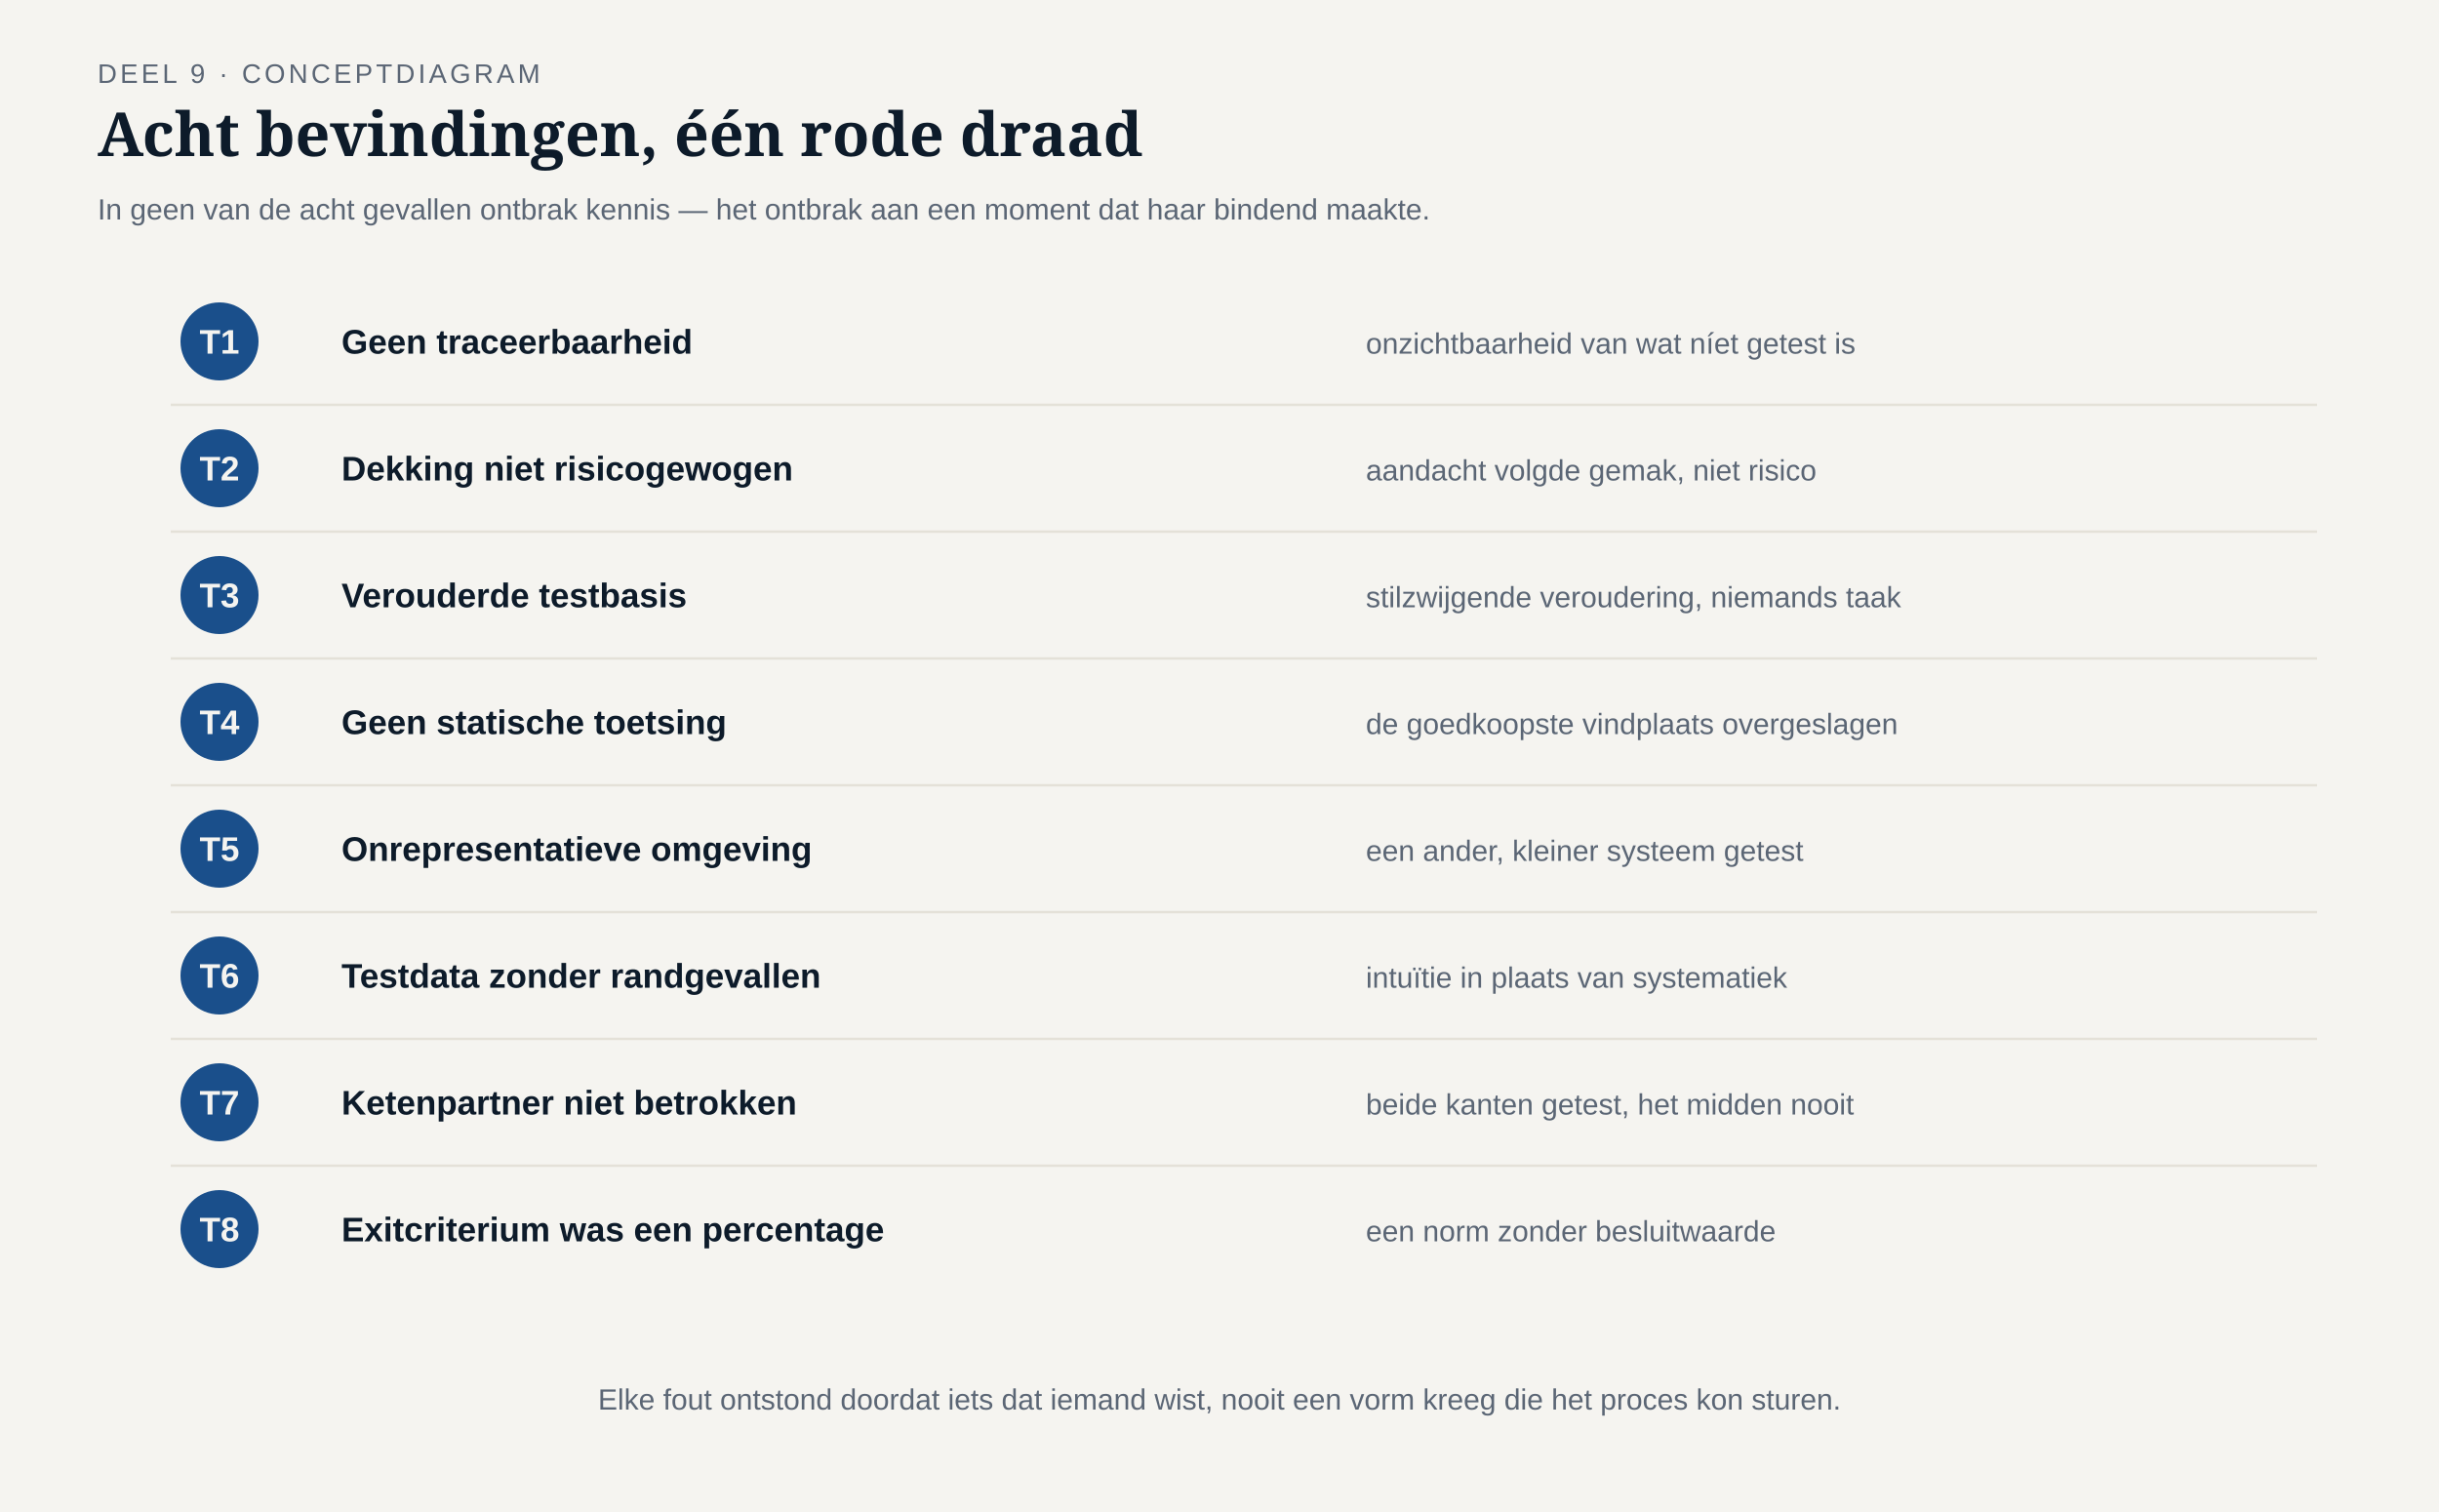
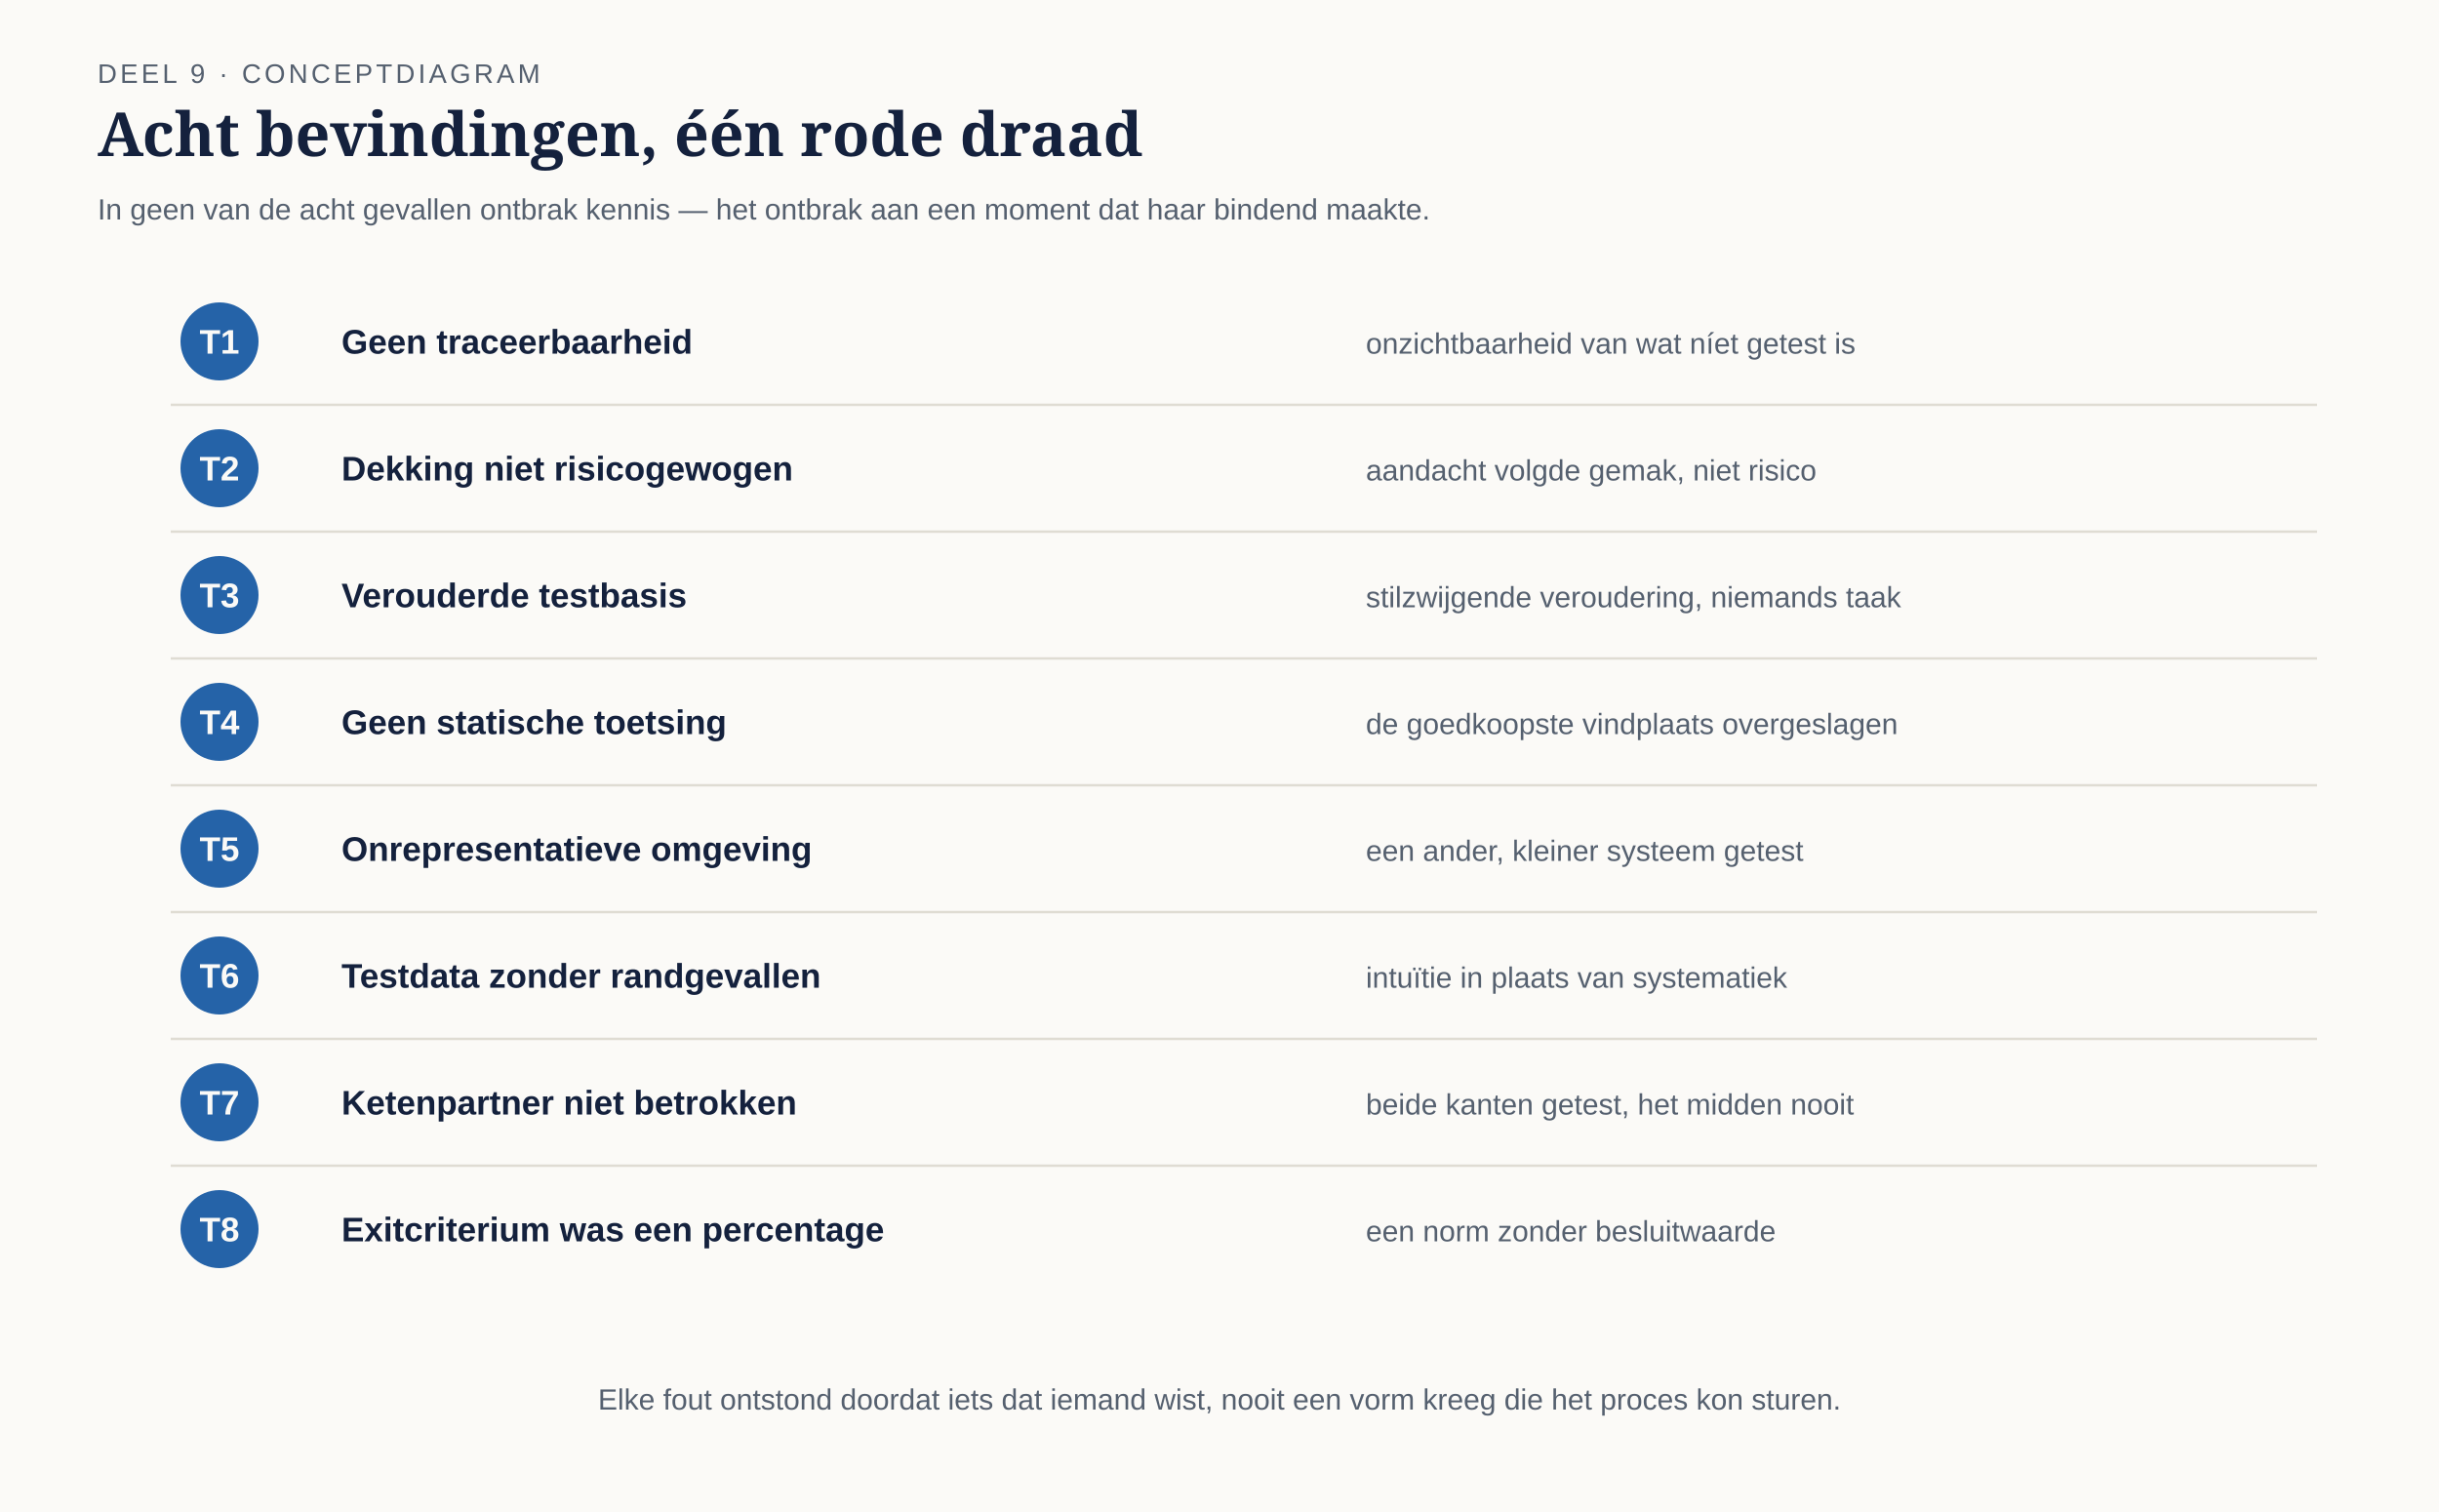
<svg xmlns="http://www.w3.org/2000/svg" viewBox="0 0 1000 620" font-family="'DM Sans', Arial, sans-serif" width="1000" height="620" preserveAspectRatio="xMidYMid meet">
  <defs>
    <style>
-       .paper { fill:#F5F4F0; }
-       .blue-line { stroke:#1A4F8B; }
-       .blue-fill { fill:#C5D8F0; }
-       .blue-mid { fill:#8AAFD4; }
-       .blue-dark { fill:#1A4F8B; }
-       .amber { stroke:#E8A020; }
-       .amber-fill { fill:#E8A020; }
-       .label { font-size:14px; font-weight:700; fill:#0D1B2A; }
-       .label-light { font-size:14px; font-weight:700; fill:#F5F4F0; }
-       .sub { font-size:12px; fill:#5B6675; }
-       .sub-light { font-size:12px; fill:#E4E1D8; }
-       .title { font-family:'Cormorant Garamond', Georgia, serif; font-size:25px; fill:#0D1B2A; font-weight:600; }
-       .kicker { font-size:11px; fill:#5B6675; letter-spacing:.12em; }
-       .arrow { stroke:#5B6675; stroke-width:1.5; fill:none; marker-end:url(#arr); }
-       .arrow-b { stroke:#1A4F8B; stroke-width:2; fill:none; marker-end:url(#arrb); }
+       .paper { fill:#FBFAF7; }
+       .blue-line { stroke:#2563A8; }
+       .blue-fill { fill:#CBDCEF; }
+       .blue-mid { fill:#6FA3D6; }
+       .blue-dark { fill:#2563A8; }
+       .amber { stroke:#E9A13B; }
+       .amber-fill { fill:#E9A13B; }
+       .label { font-size:14px; font-weight:700; fill:#14213D; }
+       .label-light { font-size:14px; font-weight:700; fill:#FBFAF7; }
+       .sub { font-size:12px; fill:#55606F; }
+       .sub-light { font-size:12px; fill:#DFDCD3; }
+       .title { font-family:'Cormorant Garamond', Georgia, serif; font-size:25px; fill:#14213D; font-weight:600; }
+       .kicker { font-size:11px; fill:#55606F; letter-spacing:.12em; }
+       .arrow { stroke:#55606F; stroke-width:1.5; fill:none; marker-end:url(#arr); }
+       .arrow-b { stroke:#2563A8; stroke-width:2; fill:none; marker-end:url(#arrb); }
      .mono { font-family: 'Courier New', monospace; }
</style>
    <marker id="arr" markerWidth="10" markerHeight="10" refX="6" refY="3" orient="auto">
-       <path d="M0,0 L6,3 L0,6 Z" fill="#5B6675" />
+       <path d="M0,0 L6,3 L0,6 Z" fill="#55606F" />
    </marker>
    <marker id="arrb" markerWidth="10" markerHeight="10" refX="6" refY="3" orient="auto">
-       <path d="M0,0 L6,3 L0,6 Z" fill="#1A4F8B" />
+       <path d="M0,0 L6,3 L0,6 Z" fill="#2563A8" />
    </marker>
    <marker id="arramb" markerWidth="10" markerHeight="10" refX="6" refY="3" orient="auto">
-       <path d="M0,0 L6,3 L0,6 Z" fill="#8A5A0E" />
+       <path d="M0,0 L6,3 L0,6 Z" fill="#9A5F0D" />
    </marker>
  </defs>
  <rect width="1000" height="620" class="paper" />
  <text x="40" y="34" class="kicker">DEEL 9 · CONCEPTDIAGRAM</text>
  <text x="40" y="64" class="title">Acht bevindingen, één rode draad</text>
  <text x="40" y="90" class="sub">In geen van de acht gevallen ontbrak kennis — het ontbrak aan een moment dat haar bindend maakte.</text>
-   <circle cx="90" cy="140" r="16" fill="#1A4F8B" />
+   <circle cx="90" cy="140" r="16" fill="#2563A8" />
  <text x="90" y="145" class="label-light" text-anchor="middle" font-weight="700" font-size="14">T1</text>
  <text x="140" y="145" class="label" font-size="13">Geen traceerbaarheid</text>
-   <text x="560" y="145" class="sub" font-size="11.5" fill="#8A5A0E">onzichtbaarheid van wat níet getest is</text>
-   <line x1="70" y1="166" x2="950" y2="166" stroke="#E4E1D8" stroke-width="1" />
-   <circle cx="90" cy="192" r="16" fill="#1A4F8B" />
+   <text x="560" y="145" class="sub" font-size="11.5" fill="#9A5F0D">onzichtbaarheid van wat níet getest is</text>
+   <line x1="70" y1="166" x2="950" y2="166" stroke="#DFDCD3" stroke-width="1" />
+   <circle cx="90" cy="192" r="16" fill="#2563A8" />
  <text x="90" y="197" class="label-light" text-anchor="middle" font-weight="700" font-size="14">T2</text>
  <text x="140" y="197" class="label" font-size="13">Dekking niet risicogewogen</text>
-   <text x="560" y="197" class="sub" font-size="11.5" fill="#8A5A0E">aandacht volgde gemak, niet risico</text>
-   <line x1="70" y1="218" x2="950" y2="218" stroke="#E4E1D8" stroke-width="1" />
-   <circle cx="90" cy="244" r="16" fill="#1A4F8B" />
+   <text x="560" y="197" class="sub" font-size="11.5" fill="#9A5F0D">aandacht volgde gemak, niet risico</text>
+   <line x1="70" y1="218" x2="950" y2="218" stroke="#DFDCD3" stroke-width="1" />
+   <circle cx="90" cy="244" r="16" fill="#2563A8" />
  <text x="90" y="249" class="label-light" text-anchor="middle" font-weight="700" font-size="14">T3</text>
  <text x="140" y="249" class="label" font-size="13">Verouderde testbasis</text>
-   <text x="560" y="249" class="sub" font-size="11.5" fill="#8A5A0E">stilzwijgende veroudering, niemands taak</text>
-   <line x1="70" y1="270" x2="950" y2="270" stroke="#E4E1D8" stroke-width="1" />
-   <circle cx="90" cy="296" r="16" fill="#1A4F8B" />
+   <text x="560" y="249" class="sub" font-size="11.5" fill="#9A5F0D">stilzwijgende veroudering, niemands taak</text>
+   <line x1="70" y1="270" x2="950" y2="270" stroke="#DFDCD3" stroke-width="1" />
+   <circle cx="90" cy="296" r="16" fill="#2563A8" />
  <text x="90" y="301" class="label-light" text-anchor="middle" font-weight="700" font-size="14">T4</text>
  <text x="140" y="301" class="label" font-size="13">Geen statische toetsing</text>
-   <text x="560" y="301" class="sub" font-size="11.5" fill="#8A5A0E">de goedkoopste vindplaats overgeslagen</text>
-   <line x1="70" y1="322" x2="950" y2="322" stroke="#E4E1D8" stroke-width="1" />
-   <circle cx="90" cy="348" r="16" fill="#1A4F8B" />
+   <text x="560" y="301" class="sub" font-size="11.5" fill="#9A5F0D">de goedkoopste vindplaats overgeslagen</text>
+   <line x1="70" y1="322" x2="950" y2="322" stroke="#DFDCD3" stroke-width="1" />
+   <circle cx="90" cy="348" r="16" fill="#2563A8" />
  <text x="90" y="353" class="label-light" text-anchor="middle" font-weight="700" font-size="14">T5</text>
  <text x="140" y="353" class="label" font-size="13">Onrepresentatieve omgeving</text>
-   <text x="560" y="353" class="sub" font-size="11.5" fill="#8A5A0E">een ander, kleiner systeem getest</text>
-   <line x1="70" y1="374" x2="950" y2="374" stroke="#E4E1D8" stroke-width="1" />
-   <circle cx="90" cy="400" r="16" fill="#1A4F8B" />
+   <text x="560" y="353" class="sub" font-size="11.5" fill="#9A5F0D">een ander, kleiner systeem getest</text>
+   <line x1="70" y1="374" x2="950" y2="374" stroke="#DFDCD3" stroke-width="1" />
+   <circle cx="90" cy="400" r="16" fill="#2563A8" />
  <text x="90" y="405" class="label-light" text-anchor="middle" font-weight="700" font-size="14">T6</text>
  <text x="140" y="405" class="label" font-size="13">Testdata zonder randgevallen</text>
-   <text x="560" y="405" class="sub" font-size="11.5" fill="#8A5A0E">intuïtie in plaats van systematiek</text>
-   <line x1="70" y1="426" x2="950" y2="426" stroke="#E4E1D8" stroke-width="1" />
-   <circle cx="90" cy="452" r="16" fill="#1A4F8B" />
+   <text x="560" y="405" class="sub" font-size="11.5" fill="#9A5F0D">intuïtie in plaats van systematiek</text>
+   <line x1="70" y1="426" x2="950" y2="426" stroke="#DFDCD3" stroke-width="1" />
+   <circle cx="90" cy="452" r="16" fill="#2563A8" />
  <text x="90" y="457" class="label-light" text-anchor="middle" font-weight="700" font-size="14">T7</text>
  <text x="140" y="457" class="label" font-size="13">Ketenpartner niet betrokken</text>
-   <text x="560" y="457" class="sub" font-size="11.5" fill="#8A5A0E">beide kanten getest, het midden nooit</text>
-   <line x1="70" y1="478" x2="950" y2="478" stroke="#E4E1D8" stroke-width="1" />
-   <circle cx="90" cy="504" r="16" fill="#1A4F8B" />
+   <text x="560" y="457" class="sub" font-size="11.5" fill="#9A5F0D">beide kanten getest, het midden nooit</text>
+   <line x1="70" y1="478" x2="950" y2="478" stroke="#DFDCD3" stroke-width="1" />
+   <circle cx="90" cy="504" r="16" fill="#2563A8" />
  <text x="90" y="509" class="label-light" text-anchor="middle" font-weight="700" font-size="14">T8</text>
  <text x="140" y="509" class="label" font-size="13">Exitcriterium was een percentage</text>
-   <text x="560" y="509" class="sub" font-size="11.5" fill="#8A5A0E">een norm zonder besluitwaarde</text>
-   <rect x="60" y="560" width="900" height="0" rx="8" fill="#FFFFFF" stroke="#1A4F8B" stroke-width="1.5" />
-   <text x="500" y="578" text-anchor="middle" class="sub" fill="#8A5A0E">Elke fout ontstond doordat iets dat iemand wist, nooit een vorm kreeg die het proces kon sturen.</text>
+   <text x="560" y="509" class="sub" font-size="11.5" fill="#9A5F0D">een norm zonder besluitwaarde</text>
+   <rect x="60" y="560" width="900" height="0" rx="8" fill="#FFFFFF" stroke="#2563A8" stroke-width="1.5" />
+   <text x="500" y="578" text-anchor="middle" class="sub" fill="#9A5F0D">Elke fout ontstond doordat iets dat iemand wist, nooit een vorm kreeg die het proces kon sturen.</text>
</svg>
